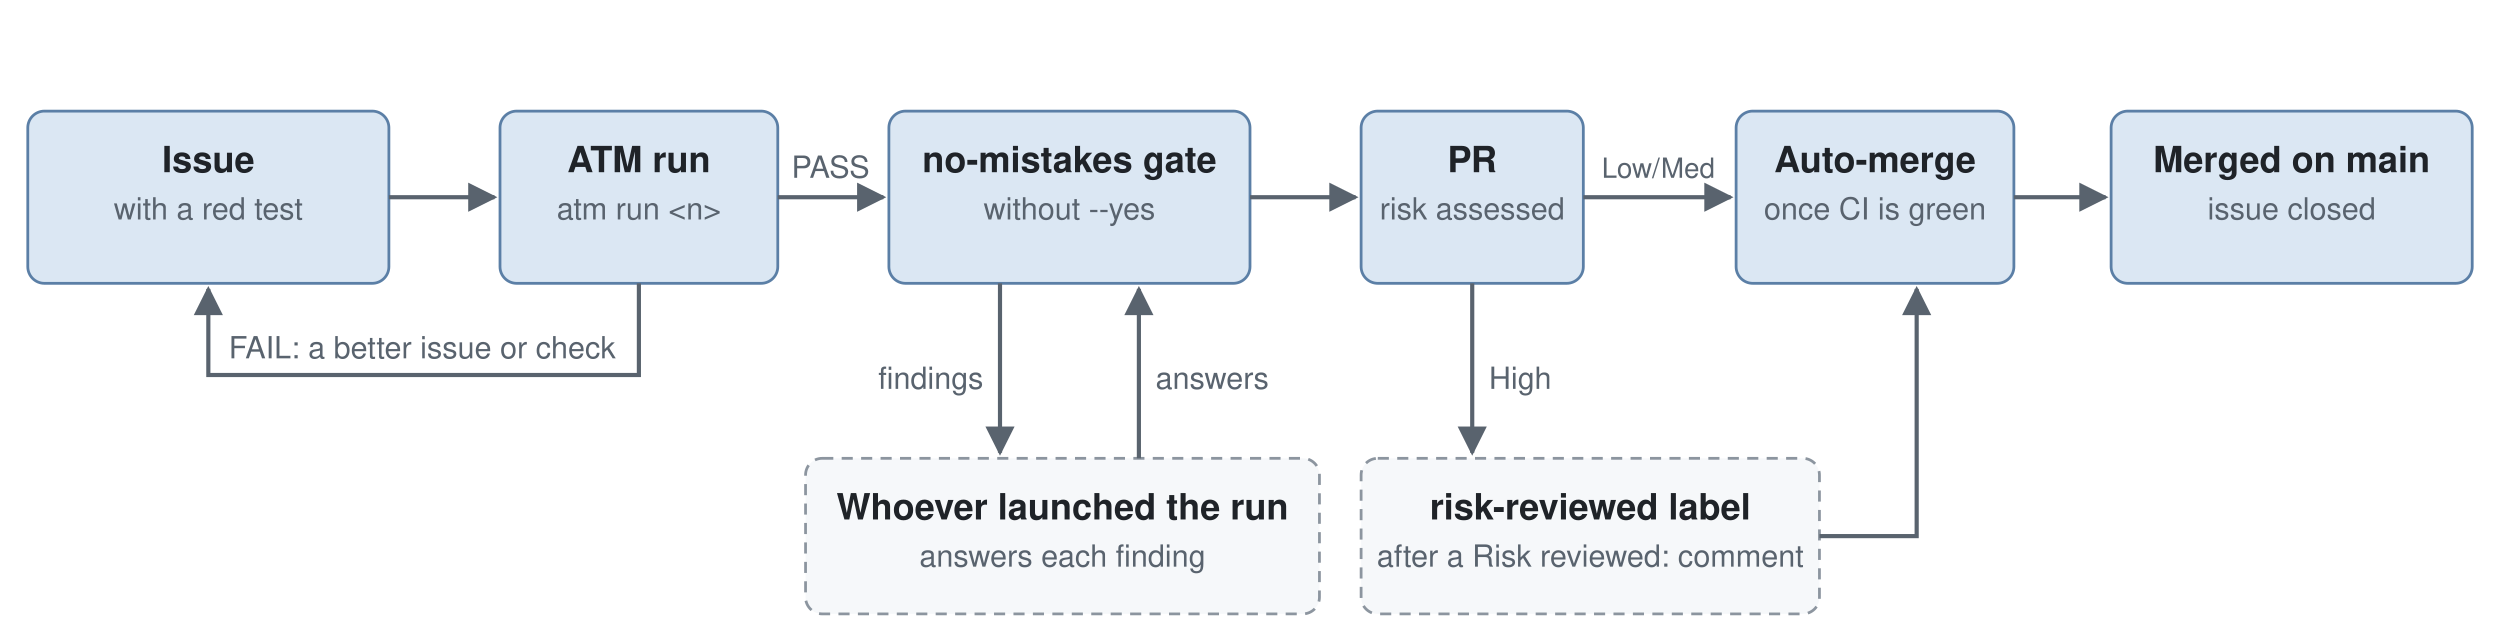
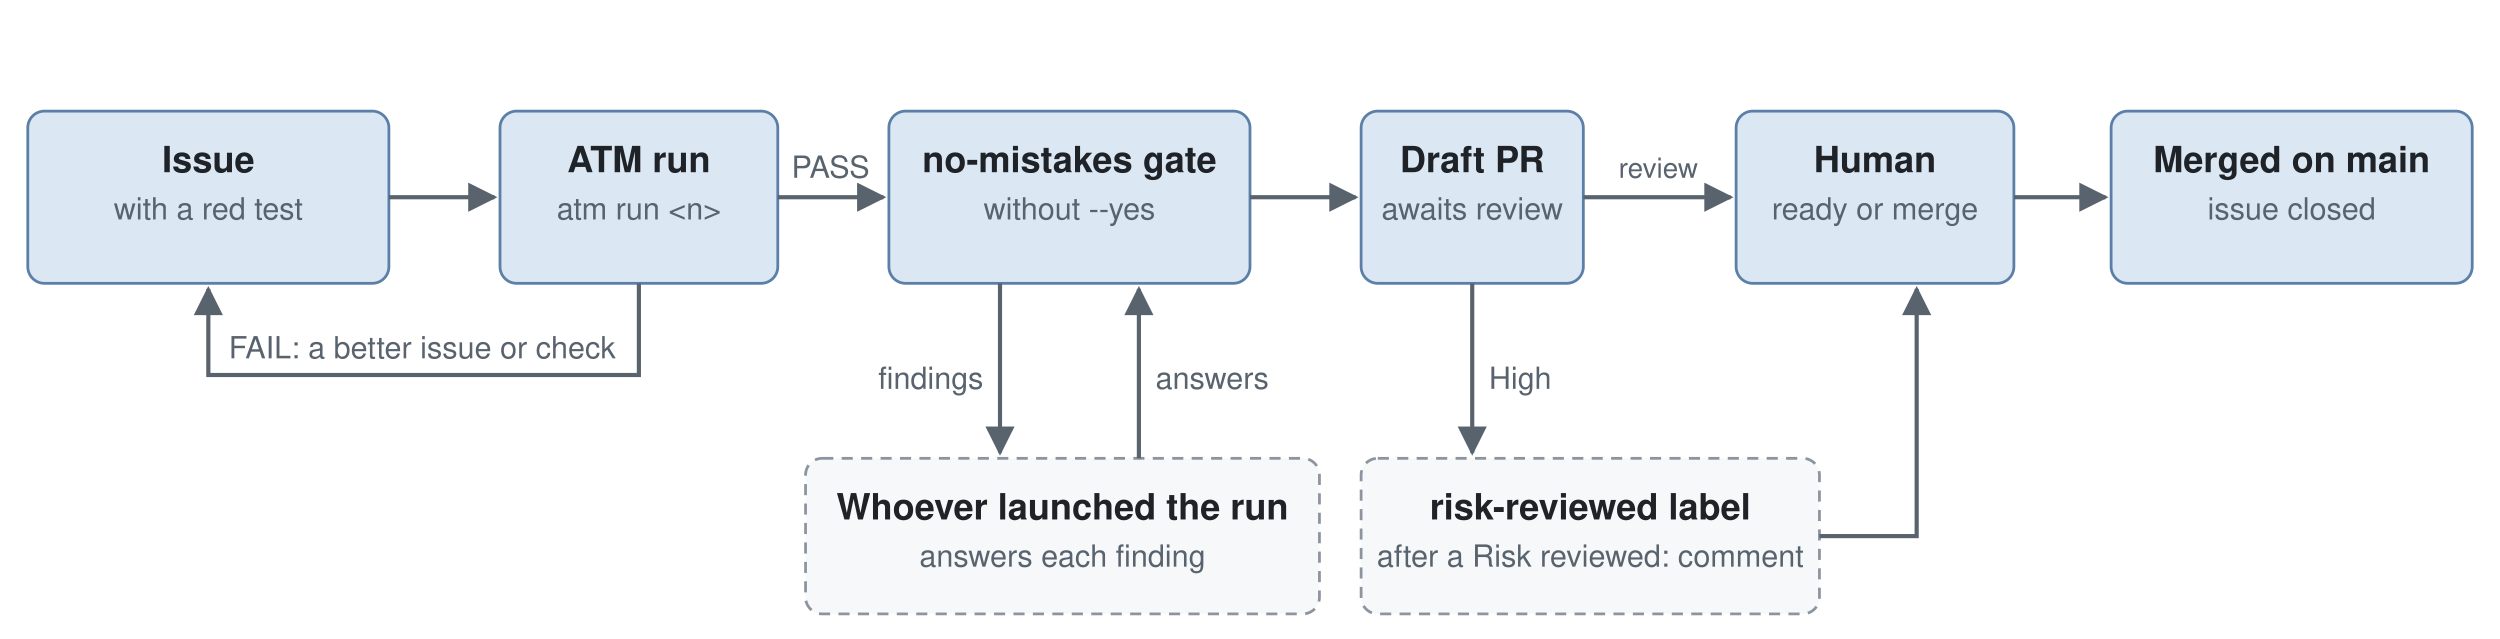
- <svg xmlns="http://www.w3.org/2000/svg" viewBox="0 0 900 230" width="900" height="230" role="img" aria-label="The loop. An issue with a red test goes to an ATM run. FAIL goes back to the issue. PASS goes to the no-mistakes gate; its findings go to whoever launched the run, who answers them, then the gate opens a PR. A Low or Medium risk PR gets auto-merge; a High risk one waits for the risk-reviewed label. Merged on main, the issue closes.">
+ <svg xmlns="http://www.w3.org/2000/svg" viewBox="0 0 900 230" width="900" height="230" role="img" aria-label="The loop. An issue with a red test goes to an ATM run. FAIL goes back to the issue. PASS reaches contract review and then the no-mistakes gate; its findings go to whoever launched the run, who answers them, then the gate opens a draft PR. A human reviews it and decides when it is ready; applicable merge rules then apply.">
  <defs>
    <marker id="ar" viewBox="0 0 10 10" refX="9" refY="5" markerWidth="7" markerHeight="7" orient="auto-start-reverse">
      <path d="M0 0L10 5L0 10z" fill="#59636e" />
    </marker>
  </defs>
  <g font-family="-apple-system,BlinkMacSystemFont,'Segoe UI',Helvetica,Arial,sans-serif" font-size="13" fill="#1f2328">
    <rect x="10" y="40" width="130" height="62" rx="6" fill="#dbe7f3" stroke="#5b7fa6" />
    <text x="75.0" y="62" text-anchor="middle" font-weight="600">Issue</text>
    <text x="75.0" y="79" text-anchor="middle" font-size="11" fill="#59636e">with a red test</text>
    <rect x="180" y="40" width="100" height="62" rx="6" fill="#dbe7f3" stroke="#5b7fa6" />
    <text x="230.0" y="62" text-anchor="middle" font-weight="600">ATM run</text>
    <text x="230.0" y="79" text-anchor="middle" font-size="11" fill="#59636e">atm run &lt;n&gt;</text>
    <rect x="320" y="40" width="130" height="62" rx="6" fill="#dbe7f3" stroke="#5b7fa6" />
    <text x="385.0" y="62" text-anchor="middle" font-weight="600">no-mistakes gate</text>
    <text x="385.0" y="79" text-anchor="middle" font-size="11" fill="#59636e">without --yes</text>
    <rect x="490" y="40" width="80" height="62" rx="6" fill="#dbe7f3" stroke="#5b7fa6" />
-     <text x="530.0" y="62" text-anchor="middle" font-weight="600">PR</text>
-     <text x="530.0" y="79" text-anchor="middle" font-size="11" fill="#59636e">risk assessed</text>
+     <text x="530.0" y="62" text-anchor="middle" font-weight="600">Draft PR</text>
+     <text x="530.0" y="79" text-anchor="middle" font-size="11" fill="#59636e">awaits review</text>
    <rect x="625" y="40" width="100" height="62" rx="6" fill="#dbe7f3" stroke="#5b7fa6" />
-     <text x="675.0" y="62" text-anchor="middle" font-weight="600">Auto-merge</text>
-     <text x="675.0" y="79" text-anchor="middle" font-size="11" fill="#59636e">once CI is green</text>
+     <text x="675.0" y="62" text-anchor="middle" font-weight="600">Human</text>
+     <text x="675.0" y="79" text-anchor="middle" font-size="11" fill="#59636e">ready or merge</text>
    <rect x="760" y="40" width="130" height="62" rx="6" fill="#dbe7f3" stroke="#5b7fa6" />
    <text x="825.0" y="62" text-anchor="middle" font-weight="600">Merged on main</text>
    <text x="825.0" y="79" text-anchor="middle" font-size="11" fill="#59636e">issue closed</text>
    <path d="M140 71H178" stroke="#59636e" stroke-width="1.5" fill="none" marker-end="url(#ar)" />
    <path d="M280 71H318" stroke="#59636e" stroke-width="1.5" fill="none" marker-end="url(#ar)" />
    <text x="299" y="64" text-anchor="middle" font-size="11" fill="#59636e">PASS</text>
    <path d="M450 71H488" stroke="#59636e" stroke-width="1.5" fill="none" marker-end="url(#ar)" />
    <path d="M570 71H623" stroke="#59636e" stroke-width="1.5" fill="none" marker-end="url(#ar)" />
-     <text x="597" y="64" text-anchor="middle" font-size="10" fill="#59636e">Low/Med</text>
+     <text x="597" y="64" text-anchor="middle" font-size="10" fill="#59636e">review</text>
    <path d="M725 71H758" stroke="#59636e" stroke-width="1.5" fill="none" marker-end="url(#ar)" />
    <path d="M230 102V135H75V104" stroke="#59636e" stroke-width="1.5" fill="none" marker-end="url(#ar)" />
    <text x="152" y="129" text-anchor="middle" font-size="11" fill="#59636e">FAIL: a better issue or check</text>
    <rect x="290" y="165" width="185" height="56" rx="6" fill="#f6f8fa" stroke="#8c959f" stroke-dasharray="4 3" />
    <text x="382.5" y="187" text-anchor="middle" font-weight="600">Whoever launched the run</text>
    <text x="382.5" y="204" text-anchor="middle" font-size="11" fill="#59636e">answers each finding</text>
    <path d="M360 102V163" stroke="#59636e" stroke-width="1.5" fill="none" marker-end="url(#ar)" />
    <text x="354" y="140" text-anchor="end" font-size="11" fill="#59636e">findings</text>
    <path d="M410 165V104" stroke="#59636e" stroke-width="1.5" fill="none" marker-end="url(#ar)" />
    <text x="416" y="140" text-anchor="start" font-size="11" fill="#59636e">answers</text>
    <rect x="490" y="165" width="165" height="56" rx="6" fill="#f6f8fa" stroke="#8c959f" stroke-dasharray="4 3" />
    <text x="572.5" y="187" text-anchor="middle" font-weight="600">risk-reviewed label</text>
    <text x="572.5" y="204" text-anchor="middle" font-size="11" fill="#59636e">after a Risk reviewed: comment</text>
    <path d="M530 102V163" stroke="#59636e" stroke-width="1.5" fill="none" marker-end="url(#ar)" />
    <text x="536" y="140" text-anchor="start" font-size="11" fill="#59636e">High</text>
    <path d="M655 193H690V104" stroke="#59636e" stroke-width="1.5" fill="none" marker-end="url(#ar)" />
  </g>
</svg>
